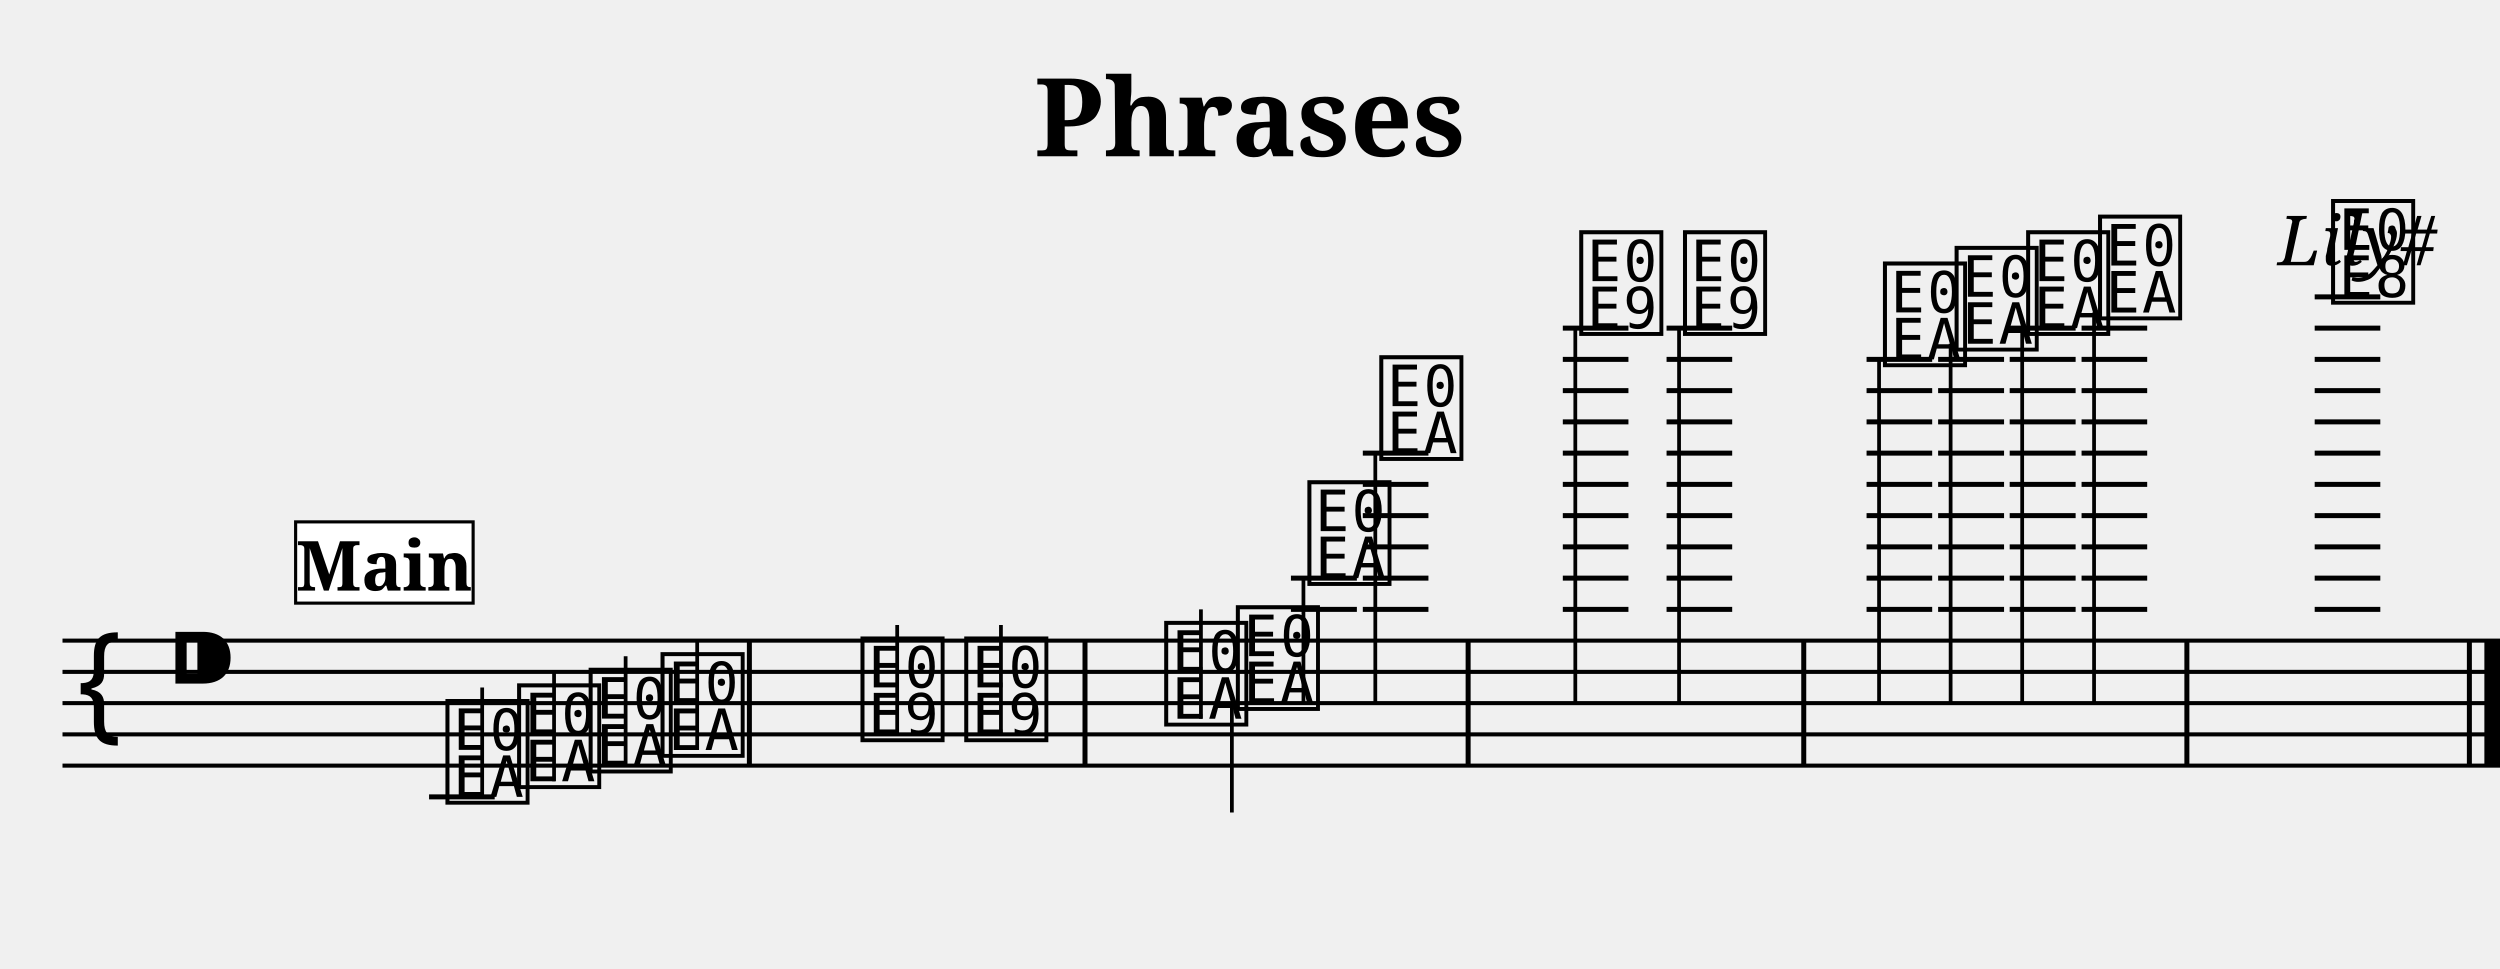
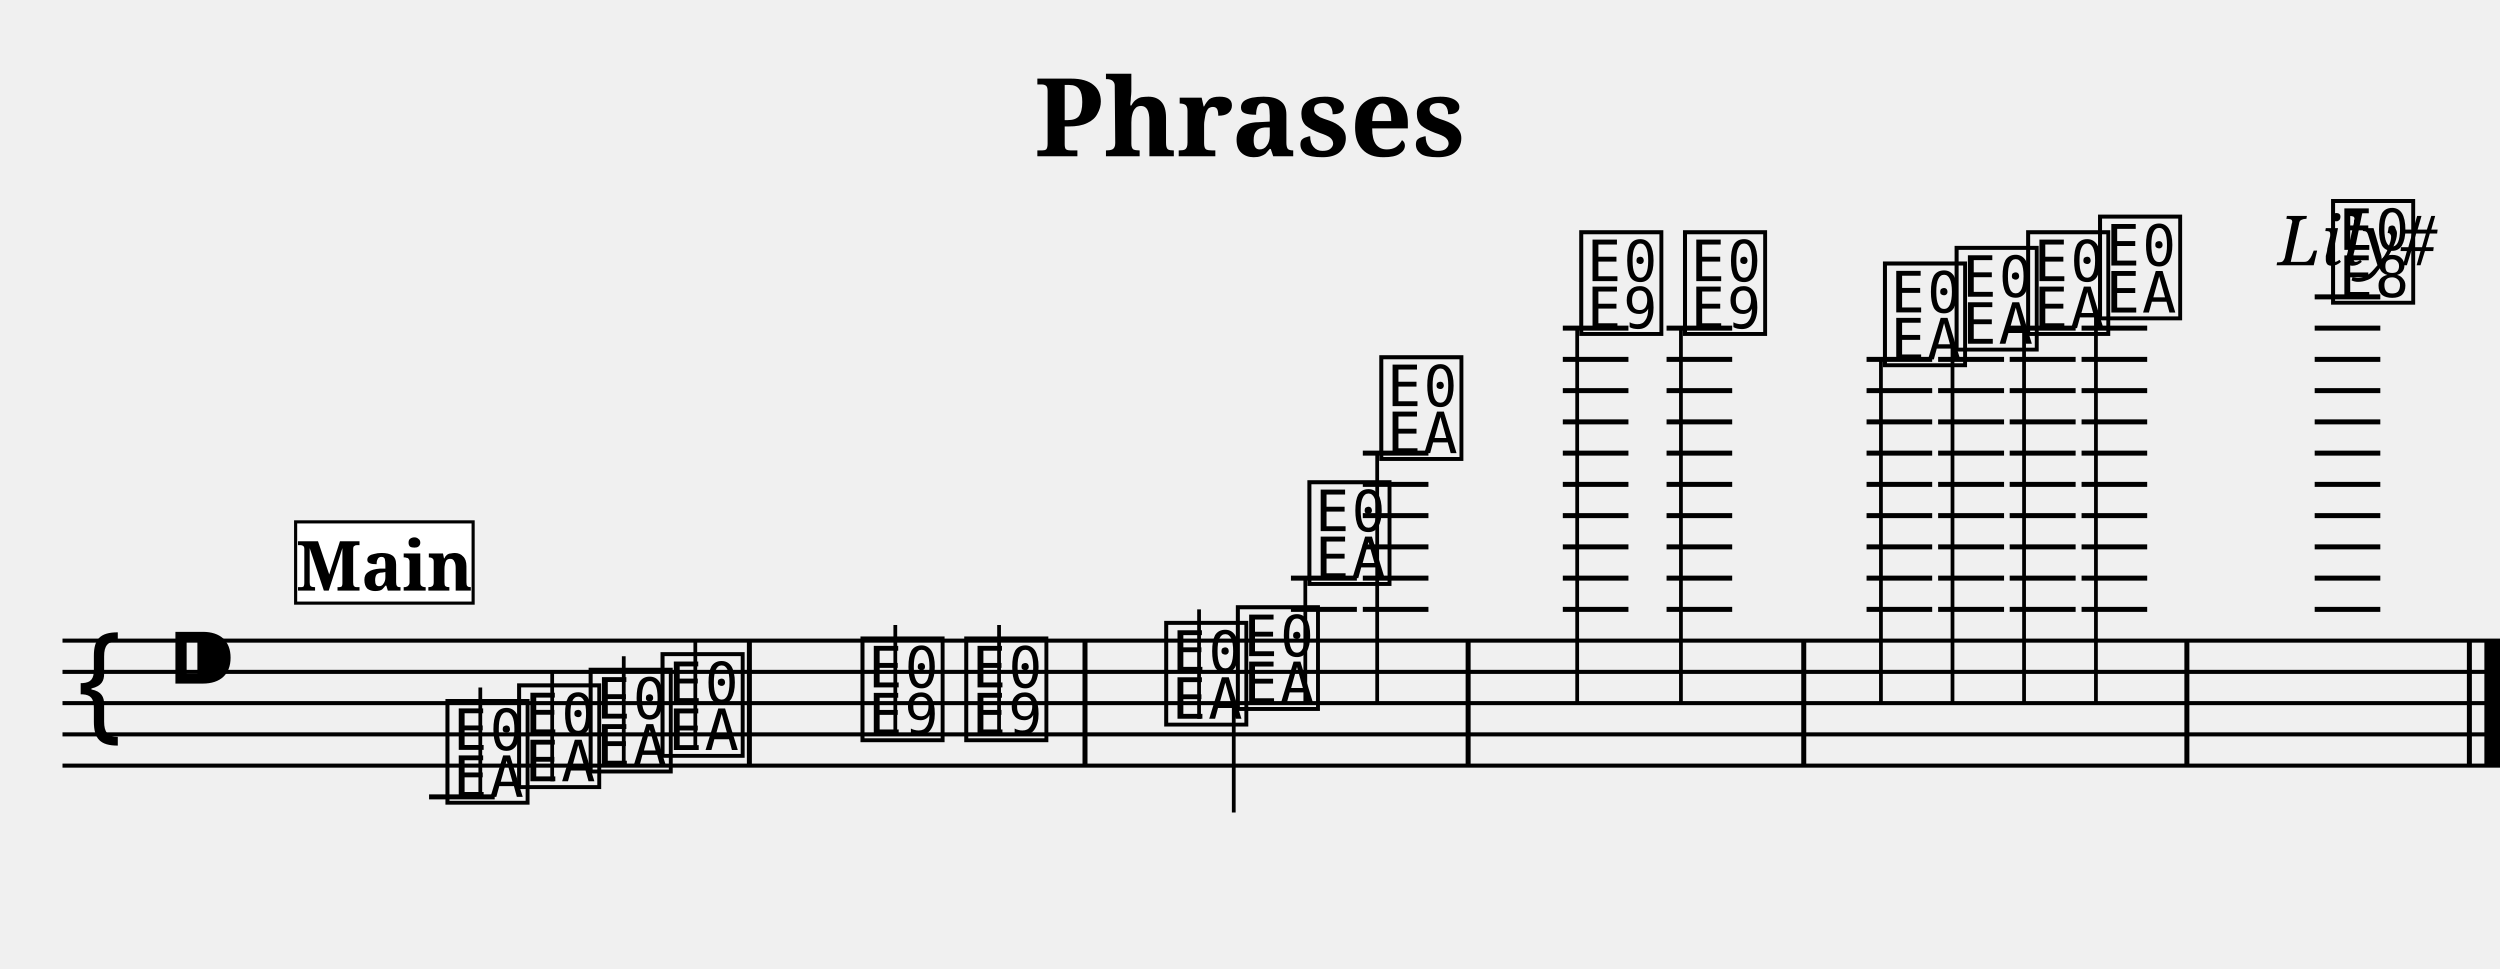
<svg xmlns="http://www.w3.org/2000/svg" width="800.0" height="310.0" viewBox="0 0 80.00 31.00">
  <style>
  @font-face { font-family: 'Emmentaler'; src: local('Emmentaler'); }
  .music { font-family: 'Emmentaler', serif; }
</style>
  <text x="40.00" y="5.00" font-size="3.49" font-family="serif" font-weight="bold" text-anchor="middle">Phrases</text>
  <text x="78.00" y="8.49" font-size="2.20" font-family="serif" font-style="italic" text-anchor="end">Lily#</text>
  <g transform="translate(2.00,0.00) scale(1,1)">
    <line x1="0.00" y1="20.50" x2="78.00" y2="20.50" stroke="#000000" stroke-width="0.130" />
    <line x1="0.00" y1="21.50" x2="78.00" y2="21.50" stroke="#000000" stroke-width="0.130" />
    <line x1="0.00" y1="22.50" x2="78.00" y2="22.50" stroke="#000000" stroke-width="0.130" />
    <line x1="0.00" y1="23.50" x2="78.00" y2="23.50" stroke="#000000" stroke-width="0.130" />
    <line x1="0.00" y1="24.50" x2="78.00" y2="24.50" stroke="#000000" stroke-width="0.130" />
    <text class="music" x="0.30" y="23.50" font-size="4.00"></text>
    <text class="music" x="3.30" y="22.50" font-size="4.00"></text>
    <text class="music" x="12.13" y="25.50" font-size="4.00" data-pos="228"></text>
    <line x1="11.73" y1="25.50" x2="13.83" y2="25.50" stroke="#000000" stroke-width="0.160" />
-     <line x1="13.43" y1="25.50" x2="13.43" y2="22.00" stroke="#000000" stroke-width="0.120" />
+     <line x1="13.37" y1="25.50" x2="13.37" y2="22.00" stroke="#000000" stroke-width="0.120" />
    <text class="music" x="14.42" y="25.00" font-size="4.00" data-pos="233"></text>
-     <line x1="15.73" y1="25.00" x2="15.73" y2="21.50" stroke="#000000" stroke-width="0.120" />
+     <line x1="15.67" y1="25.00" x2="15.67" y2="21.50" stroke="#000000" stroke-width="0.120" />
    <text class="music" x="16.71" y="24.50" font-size="4.00" data-pos="235"></text>
-     <line x1="18.02" y1="24.50" x2="18.02" y2="21.00" stroke="#000000" stroke-width="0.120" />
+     <line x1="17.96" y1="24.50" x2="17.96" y2="21.00" stroke="#000000" stroke-width="0.120" />
    <text class="music" x="19.01" y="24.00" font-size="4.00" data-pos="237"></text>
-     <line x1="20.31" y1="24.00" x2="20.31" y2="20.50" stroke="#000000" stroke-width="0.120" />
+     <line x1="20.25" y1="24.00" x2="20.25" y2="20.50" stroke="#000000" stroke-width="0.120" />
    <text class="music" x="25.41" y="23.50" font-size="4.00" data-pos="241"></text>
-     <line x1="26.71" y1="23.50" x2="26.71" y2="20.00" stroke="#000000" stroke-width="0.120" />
+     <line x1="26.65" y1="23.50" x2="26.65" y2="20.00" stroke="#000000" stroke-width="0.120" />
    <text class="music" x="28.73" y="23.50" font-size="4.00" data-pos="244"></text>
-     <line x1="30.03" y1="23.50" x2="30.03" y2="20.00" stroke="#000000" stroke-width="0.120" />
+     <line x1="29.97" y1="23.50" x2="29.97" y2="20.00" stroke="#000000" stroke-width="0.120" />
    <text class="music" x="35.13" y="23.00" font-size="4.00" data-pos="266"></text>
-     <line x1="36.43" y1="23.00" x2="36.43" y2="19.50" stroke="#000000" stroke-width="0.120" />
+     <line x1="36.37" y1="23.00" x2="36.37" y2="19.50" stroke="#000000" stroke-width="0.120" />
    <text class="music" x="37.42" y="22.50" font-size="4.00" data-pos="271"></text>
-     <line x1="37.42" y1="22.50" x2="37.42" y2="26.00" stroke="#000000" stroke-width="0.120" />
+     <line x1="37.48" y1="22.50" x2="37.48" y2="26.00" stroke="#000000" stroke-width="0.120" />
    <text class="music" x="39.71" y="18.50" font-size="4.00" data-pos="273"></text>
    <line x1="39.31" y1="19.50" x2="41.42" y2="19.50" stroke="#000000" stroke-width="0.160" />
    <line x1="39.31" y1="18.50" x2="41.42" y2="18.50" stroke="#000000" stroke-width="0.160" />
-     <line x1="39.71" y1="18.50" x2="39.71" y2="22.50" stroke="#000000" stroke-width="0.120" />
+     <line x1="39.77" y1="18.50" x2="39.77" y2="22.50" stroke="#000000" stroke-width="0.120" />
    <text class="music" x="42.01" y="14.50" font-size="4.00" data-pos="276"></text>
    <line x1="41.61" y1="19.50" x2="43.71" y2="19.50" stroke="#000000" stroke-width="0.160" />
    <line x1="41.61" y1="18.50" x2="43.71" y2="18.50" stroke="#000000" stroke-width="0.160" />
    <line x1="41.61" y1="17.50" x2="43.71" y2="17.50" stroke="#000000" stroke-width="0.160" />
    <line x1="41.61" y1="16.50" x2="43.71" y2="16.50" stroke="#000000" stroke-width="0.160" />
    <line x1="41.61" y1="15.50" x2="43.71" y2="15.50" stroke="#000000" stroke-width="0.160" />
    <line x1="41.61" y1="14.50" x2="43.71" y2="14.50" stroke="#000000" stroke-width="0.160" />
-     <line x1="42.01" y1="14.50" x2="42.01" y2="22.50" stroke="#000000" stroke-width="0.120" />
+     <line x1="42.07" y1="14.50" x2="42.07" y2="22.50" stroke="#000000" stroke-width="0.120" />
    <text class="music" x="48.41" y="10.50" font-size="4.00" data-pos="281"></text>
    <line x1="48.01" y1="19.50" x2="50.11" y2="19.50" stroke="#000000" stroke-width="0.160" />
    <line x1="48.01" y1="18.50" x2="50.11" y2="18.50" stroke="#000000" stroke-width="0.160" />
    <line x1="48.01" y1="17.50" x2="50.11" y2="17.50" stroke="#000000" stroke-width="0.160" />
    <line x1="48.01" y1="16.50" x2="50.11" y2="16.50" stroke="#000000" stroke-width="0.160" />
    <line x1="48.01" y1="15.50" x2="50.11" y2="15.50" stroke="#000000" stroke-width="0.160" />
    <line x1="48.01" y1="14.50" x2="50.11" y2="14.50" stroke="#000000" stroke-width="0.160" />
    <line x1="48.01" y1="13.50" x2="50.11" y2="13.50" stroke="#000000" stroke-width="0.160" />
    <line x1="48.01" y1="12.50" x2="50.11" y2="12.50" stroke="#000000" stroke-width="0.160" />
    <line x1="48.01" y1="11.50" x2="50.11" y2="11.50" stroke="#000000" stroke-width="0.160" />
    <line x1="48.01" y1="10.50" x2="50.11" y2="10.50" stroke="#000000" stroke-width="0.160" />
-     <line x1="48.41" y1="10.50" x2="48.41" y2="22.50" stroke="#000000" stroke-width="0.120" />
+     <line x1="48.47" y1="10.50" x2="48.47" y2="22.50" stroke="#000000" stroke-width="0.120" />
    <text class="music" x="51.73" y="10.50" font-size="4.00" data-pos="285"></text>
    <line x1="51.33" y1="19.50" x2="53.43" y2="19.50" stroke="#000000" stroke-width="0.160" />
    <line x1="51.33" y1="18.50" x2="53.43" y2="18.50" stroke="#000000" stroke-width="0.160" />
    <line x1="51.33" y1="17.50" x2="53.43" y2="17.50" stroke="#000000" stroke-width="0.160" />
    <line x1="51.33" y1="16.50" x2="53.43" y2="16.50" stroke="#000000" stroke-width="0.160" />
    <line x1="51.33" y1="15.50" x2="53.43" y2="15.50" stroke="#000000" stroke-width="0.160" />
    <line x1="51.33" y1="14.50" x2="53.43" y2="14.50" stroke="#000000" stroke-width="0.160" />
    <line x1="51.33" y1="13.50" x2="53.43" y2="13.50" stroke="#000000" stroke-width="0.160" />
    <line x1="51.33" y1="12.50" x2="53.43" y2="12.50" stroke="#000000" stroke-width="0.160" />
    <line x1="51.33" y1="11.50" x2="53.43" y2="11.50" stroke="#000000" stroke-width="0.160" />
    <line x1="51.33" y1="10.50" x2="53.43" y2="10.50" stroke="#000000" stroke-width="0.160" />
-     <line x1="51.73" y1="10.50" x2="51.73" y2="22.50" stroke="#000000" stroke-width="0.120" />
+     <line x1="51.79" y1="10.50" x2="51.79" y2="22.50" stroke="#000000" stroke-width="0.120" />
    <text class="music" x="58.13" y="11.50" font-size="4.00" data-pos="308"></text>
    <line x1="57.73" y1="19.50" x2="59.83" y2="19.50" stroke="#000000" stroke-width="0.160" />
    <line x1="57.73" y1="18.50" x2="59.83" y2="18.50" stroke="#000000" stroke-width="0.160" />
    <line x1="57.73" y1="17.50" x2="59.83" y2="17.50" stroke="#000000" stroke-width="0.160" />
    <line x1="57.73" y1="16.50" x2="59.83" y2="16.50" stroke="#000000" stroke-width="0.160" />
    <line x1="57.73" y1="15.50" x2="59.83" y2="15.50" stroke="#000000" stroke-width="0.160" />
    <line x1="57.73" y1="14.50" x2="59.83" y2="14.50" stroke="#000000" stroke-width="0.160" />
    <line x1="57.73" y1="13.50" x2="59.83" y2="13.50" stroke="#000000" stroke-width="0.160" />
    <line x1="57.73" y1="12.50" x2="59.83" y2="12.50" stroke="#000000" stroke-width="0.160" />
    <line x1="57.73" y1="11.50" x2="59.83" y2="11.50" stroke="#000000" stroke-width="0.160" />
-     <line x1="58.13" y1="11.50" x2="58.13" y2="22.50" stroke="#000000" stroke-width="0.120" />
+     <line x1="58.19" y1="11.50" x2="58.19" y2="22.50" stroke="#000000" stroke-width="0.120" />
    <text class="music" x="60.42" y="11.00" font-size="4.00" data-pos="313"></text>
    <line x1="60.02" y1="19.50" x2="62.13" y2="19.50" stroke="#000000" stroke-width="0.160" />
    <line x1="60.02" y1="18.50" x2="62.13" y2="18.50" stroke="#000000" stroke-width="0.160" />
    <line x1="60.02" y1="17.50" x2="62.13" y2="17.50" stroke="#000000" stroke-width="0.160" />
    <line x1="60.02" y1="16.50" x2="62.13" y2="16.50" stroke="#000000" stroke-width="0.160" />
    <line x1="60.02" y1="15.50" x2="62.13" y2="15.50" stroke="#000000" stroke-width="0.160" />
    <line x1="60.02" y1="14.50" x2="62.13" y2="14.50" stroke="#000000" stroke-width="0.160" />
    <line x1="60.02" y1="13.50" x2="62.13" y2="13.50" stroke="#000000" stroke-width="0.160" />
    <line x1="60.02" y1="12.50" x2="62.13" y2="12.50" stroke="#000000" stroke-width="0.160" />
    <line x1="60.02" y1="11.50" x2="62.13" y2="11.50" stroke="#000000" stroke-width="0.160" />
-     <line x1="60.42" y1="11.00" x2="60.42" y2="22.50" stroke="#000000" stroke-width="0.120" />
+     <line x1="60.48" y1="11.00" x2="60.48" y2="22.50" stroke="#000000" stroke-width="0.120" />
    <text class="music" x="62.71" y="10.50" font-size="4.00" data-pos="315"></text>
    <line x1="62.31" y1="19.50" x2="64.42" y2="19.50" stroke="#000000" stroke-width="0.160" />
    <line x1="62.31" y1="18.50" x2="64.42" y2="18.50" stroke="#000000" stroke-width="0.160" />
    <line x1="62.31" y1="17.50" x2="64.42" y2="17.50" stroke="#000000" stroke-width="0.160" />
    <line x1="62.31" y1="16.50" x2="64.42" y2="16.50" stroke="#000000" stroke-width="0.160" />
    <line x1="62.31" y1="15.50" x2="64.42" y2="15.50" stroke="#000000" stroke-width="0.160" />
    <line x1="62.31" y1="14.50" x2="64.42" y2="14.50" stroke="#000000" stroke-width="0.160" />
    <line x1="62.31" y1="13.50" x2="64.42" y2="13.50" stroke="#000000" stroke-width="0.160" />
    <line x1="62.31" y1="12.50" x2="64.42" y2="12.50" stroke="#000000" stroke-width="0.160" />
    <line x1="62.31" y1="11.50" x2="64.42" y2="11.50" stroke="#000000" stroke-width="0.160" />
    <line x1="62.31" y1="10.50" x2="64.42" y2="10.50" stroke="#000000" stroke-width="0.160" />
-     <line x1="62.71" y1="10.50" x2="62.71" y2="22.50" stroke="#000000" stroke-width="0.120" />
+     <line x1="62.77" y1="10.50" x2="62.77" y2="22.50" stroke="#000000" stroke-width="0.120" />
    <text class="music" x="65.01" y="10.00" font-size="4.00" data-pos="317"></text>
    <line x1="64.61" y1="19.50" x2="66.71" y2="19.50" stroke="#000000" stroke-width="0.160" />
    <line x1="64.61" y1="18.50" x2="66.71" y2="18.50" stroke="#000000" stroke-width="0.160" />
    <line x1="64.61" y1="17.50" x2="66.71" y2="17.50" stroke="#000000" stroke-width="0.160" />
    <line x1="64.61" y1="16.50" x2="66.71" y2="16.50" stroke="#000000" stroke-width="0.160" />
    <line x1="64.61" y1="15.50" x2="66.71" y2="15.50" stroke="#000000" stroke-width="0.160" />
    <line x1="64.61" y1="14.50" x2="66.71" y2="14.50" stroke="#000000" stroke-width="0.160" />
    <line x1="64.61" y1="13.50" x2="66.71" y2="13.50" stroke="#000000" stroke-width="0.160" />
    <line x1="64.61" y1="12.50" x2="66.71" y2="12.50" stroke="#000000" stroke-width="0.160" />
    <line x1="64.61" y1="11.50" x2="66.71" y2="11.50" stroke="#000000" stroke-width="0.160" />
    <line x1="64.61" y1="10.50" x2="66.71" y2="10.50" stroke="#000000" stroke-width="0.160" />
-     <line x1="65.01" y1="10.00" x2="65.01" y2="22.50" stroke="#000000" stroke-width="0.120" />
+     <line x1="65.07" y1="10.00" x2="65.07" y2="22.50" stroke="#000000" stroke-width="0.120" />
    <text class="music" x="72.47" y="9.50" font-size="4.00" data-pos="321"></text>
    <line x1="72.07" y1="19.50" x2="74.17" y2="19.50" stroke="#000000" stroke-width="0.160" />
    <line x1="72.07" y1="18.50" x2="74.17" y2="18.50" stroke="#000000" stroke-width="0.160" />
    <line x1="72.07" y1="17.50" x2="74.17" y2="17.50" stroke="#000000" stroke-width="0.160" />
    <line x1="72.07" y1="16.50" x2="74.17" y2="16.50" stroke="#000000" stroke-width="0.160" />
    <line x1="72.07" y1="15.50" x2="74.17" y2="15.50" stroke="#000000" stroke-width="0.160" />
    <line x1="72.07" y1="14.50" x2="74.17" y2="14.50" stroke="#000000" stroke-width="0.160" />
    <line x1="72.07" y1="13.50" x2="74.17" y2="13.50" stroke="#000000" stroke-width="0.160" />
    <line x1="72.07" y1="12.50" x2="74.17" y2="12.50" stroke="#000000" stroke-width="0.160" />
    <line x1="72.07" y1="11.50" x2="74.17" y2="11.50" stroke="#000000" stroke-width="0.160" />
    <line x1="72.07" y1="10.50" x2="74.17" y2="10.50" stroke="#000000" stroke-width="0.160" />
    <line x1="72.07" y1="9.50" x2="74.17" y2="9.50" stroke="#000000" stroke-width="0.160" />
    <rect x="21.90" y="20.50" width="0.16" height="4.00" fill="#000000" />
    <rect x="32.64" y="20.50" width="0.16" height="4.00" fill="#000000" />
    <rect x="44.90" y="20.50" width="0.16" height="4.00" fill="#000000" />
    <rect x="55.64" y="20.50" width="0.16" height="4.00" fill="#000000" />
    <rect x="67.90" y="20.50" width="0.16" height="4.00" fill="#000000" />
    <rect x="76.94" y="20.50" width="0.16" height="4.00" fill="#000000" />
    <rect x="77.50" y="20.50" width="0.50" height="4.00" fill="#000000" />
    <rect x="7.46" y="16.70" width="5.68" height="2.60" fill="#FFFFFF" stroke="#000000" stroke-width="0.100" data-pos="0" />
    <text x="10.30" y="18.90" font-size="2.20" font-family="serif" font-weight="bold" text-anchor="middle" fill="#000000" data-pos="0">Main</text>
  </g>
</svg>
